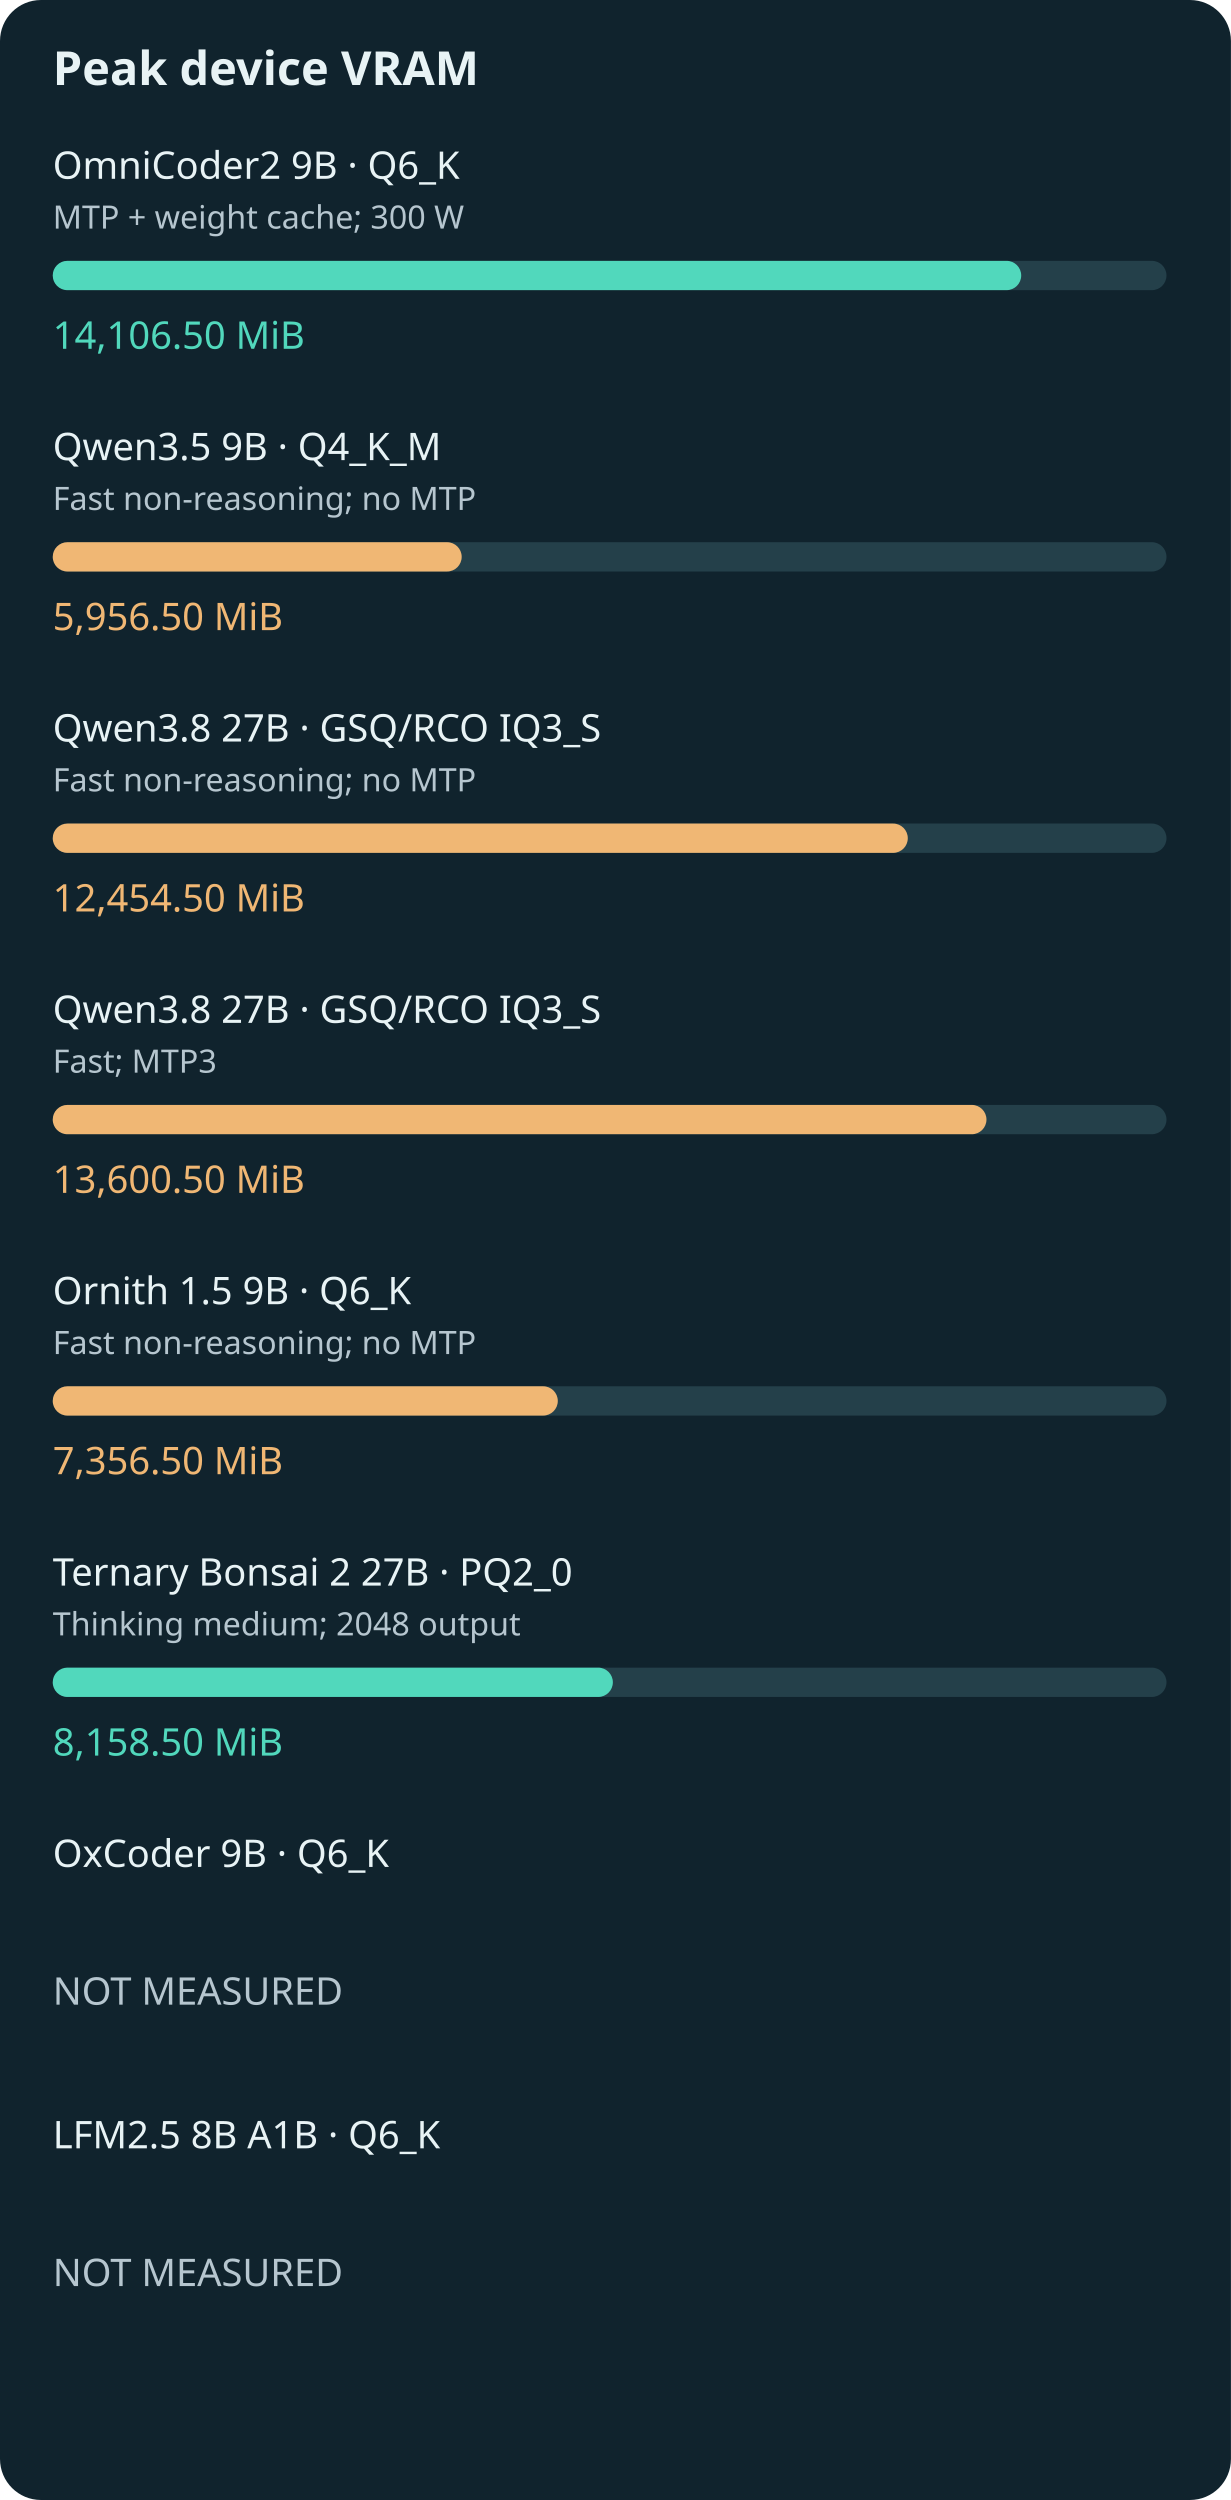
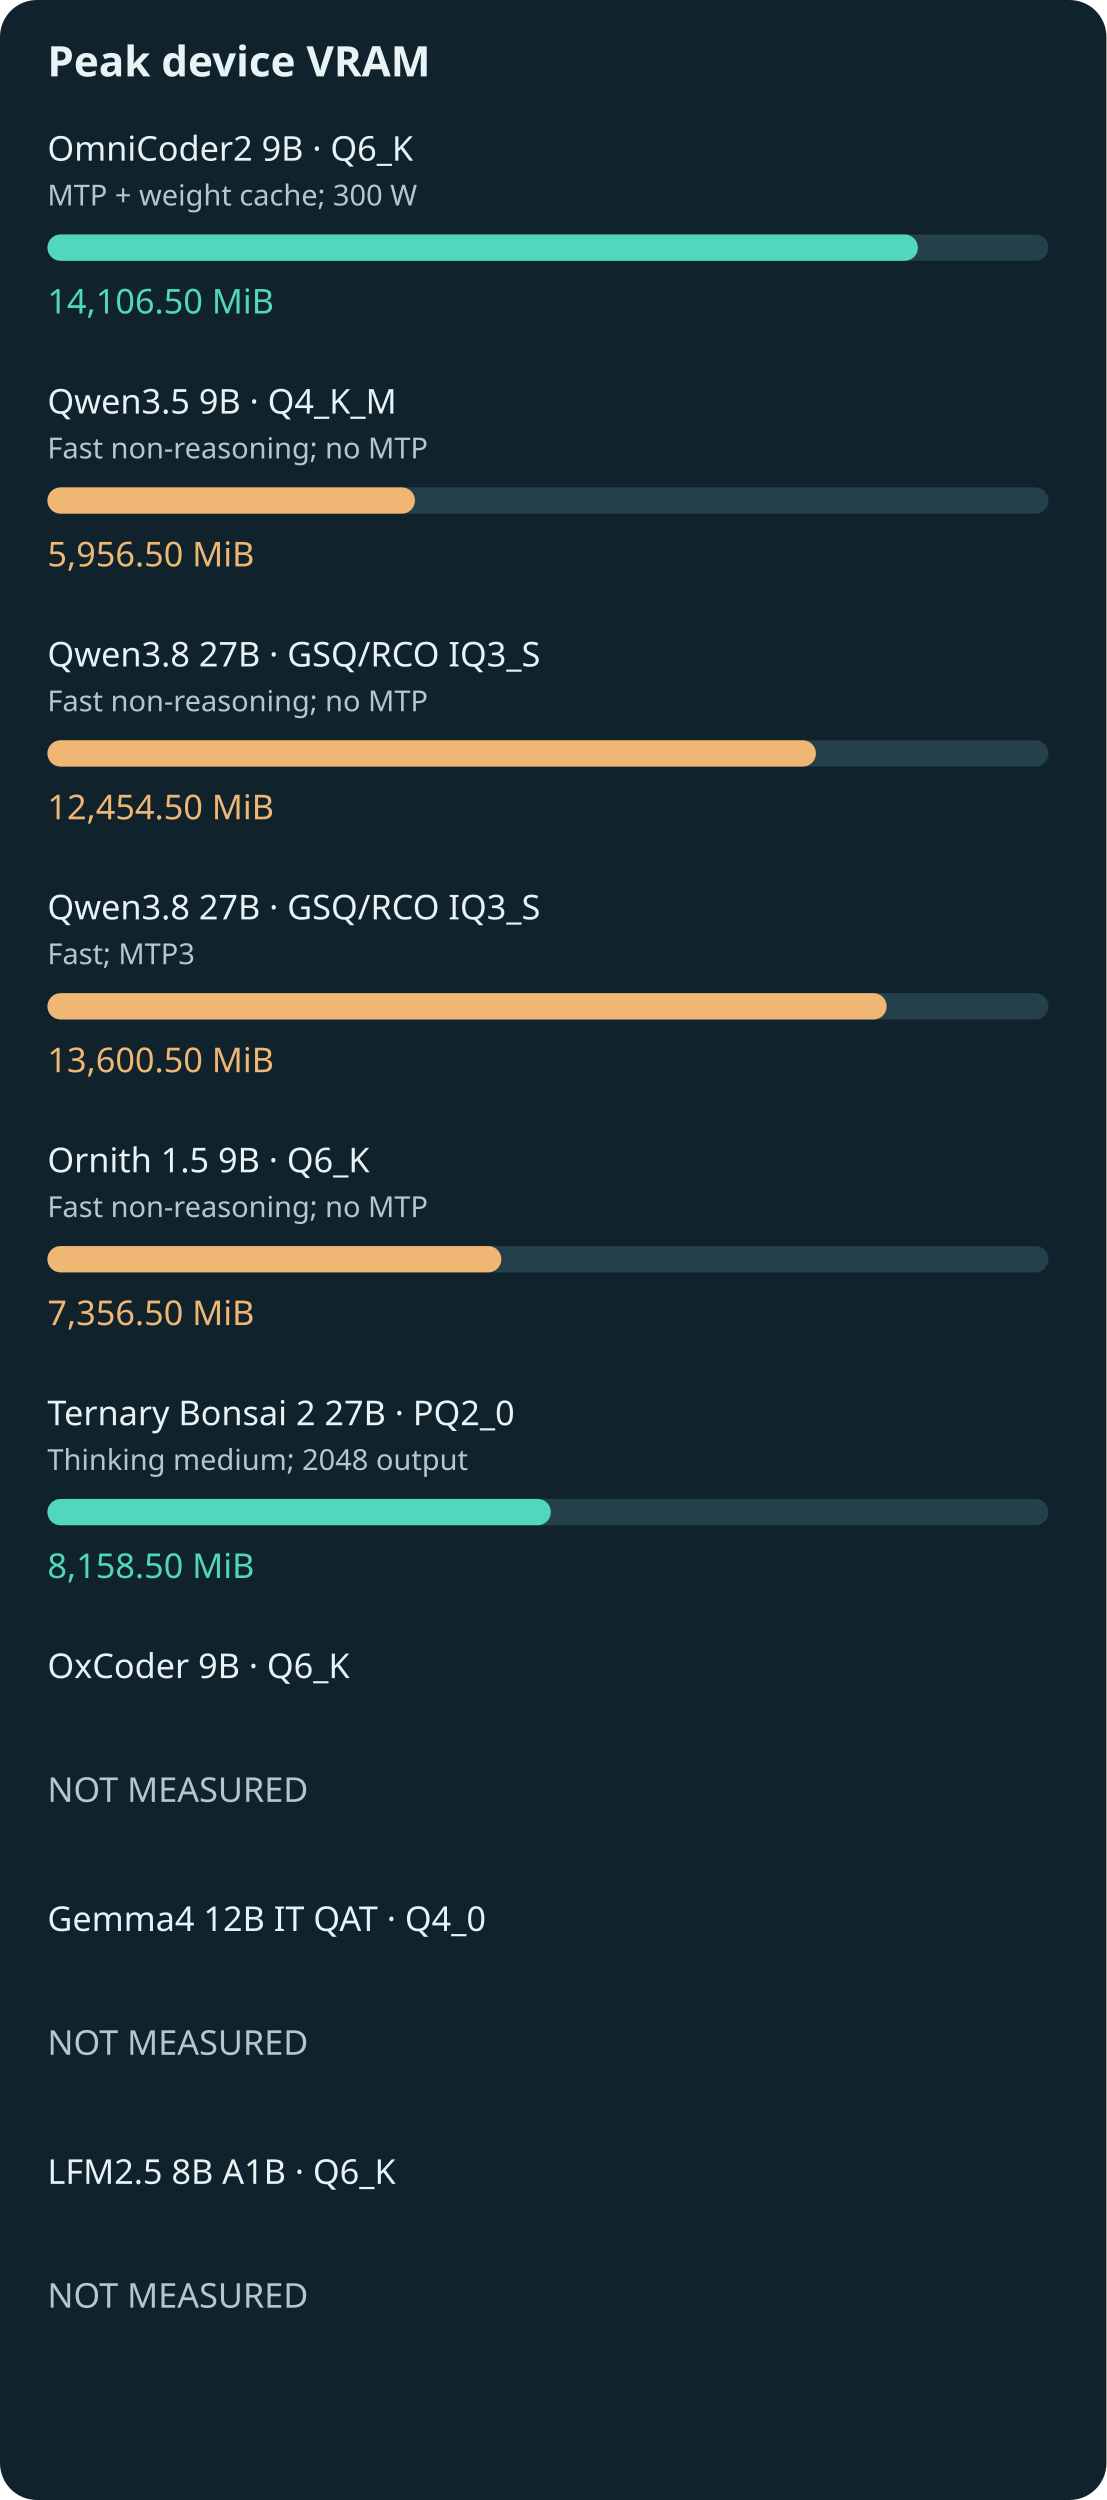
- <svg xmlns="http://www.w3.org/2000/svg" viewBox="0 0 420 853" role="img" aria-labelledby="title desc">
-   <rect width="420" height="853" rx="14" fill="#10232d" />
+ <svg xmlns="http://www.w3.org/2000/svg" viewBox="0 0 420 949" role="img" aria-labelledby="title desc">
+   <rect width="420" height="949" rx="14" fill="#10232d" />
  <g font-family="system-ui,sans-serif" fill="#e8f3f5">
    <text x="18" y="29" font-size="16" font-weight="700">Peak device VRAM</text>
    <text x="18" y="61" font-size="13">OmniCoder2 9B · Q6_K</text>
    <text x="18" y="78" font-size="11" fill="#b6c6cf">MTP + weight cache; 300 W</text>
    <rect x="18" y="89" width="380" height="10" rx="5" fill="#24404a" />
    <rect x="18" y="89" width="330.435" height="10" rx="5" fill="#51d8bc" />
    <text x="18" y="119" font-size="13" fill="#51d8bc">14,106.50 MiB</text>
    <text x="18" y="157" font-size="13">Qwen3.5 9B · Q4_K_M</text>
    <text x="18" y="174" font-size="11" fill="#b6c6cf">Fast non-reasoning; no MTP</text>
    <rect x="18" y="185" width="380" height="10" rx="5" fill="#24404a" />
    <rect x="18" y="185" width="139.527" height="10" rx="5" fill="#f0b774" />
    <text x="18" y="215" font-size="13" fill="#f0b774">5,956.50 MiB</text>
    <text x="18" y="253" font-size="13">Qwen3.8 27B · GSQ/RCO IQ3_S</text>
    <text x="18" y="270" font-size="11" fill="#b6c6cf">Fast non-reasoning; no MTP</text>
    <rect x="18" y="281" width="380" height="10" rx="5" fill="#24404a" />
    <rect x="18" y="281" width="291.738" height="10" rx="5" fill="#f0b774" />
    <text x="18" y="311" font-size="13" fill="#f0b774">12,454.50 MiB</text>
    <text x="18" y="349" font-size="13">Qwen3.8 27B · GSQ/RCO IQ3_S</text>
    <text x="18" y="366" font-size="11" fill="#b6c6cf">Fast; MTP3</text>
    <rect x="18" y="377" width="380" height="10" rx="5" fill="#24404a" />
    <rect x="18" y="377" width="318.582" height="10" rx="5" fill="#f0b774" />
    <text x="18" y="407" font-size="13" fill="#f0b774">13,600.50 MiB</text>
    <text x="18" y="445" font-size="13">Ornith 1.5 9B · Q6_K</text>
    <text x="18" y="462" font-size="11" fill="#b6c6cf">Fast non-reasoning; no MTP</text>
    <rect x="18" y="473" width="380" height="10" rx="5" fill="#24404a" />
    <rect x="18" y="473" width="172.321" height="10" rx="5" fill="#f0b774" />
    <text x="18" y="503" font-size="13" fill="#f0b774">7,356.50 MiB</text>
    <text x="18" y="541" font-size="13">Ternary Bonsai 2 27B · PQ2_0</text>
    <text x="18" y="558" font-size="11" fill="#b6c6cf">Thinking medium; 2048 output</text>
    <rect x="18" y="569" width="380" height="10" rx="5" fill="#24404a" />
    <rect x="18" y="569" width="191.107" height="10" rx="5" fill="#51d8bc" />
    <text x="18" y="599" font-size="13" fill="#51d8bc">8,158.50 MiB</text>
    <text x="18" y="637" font-size="13">OxCoder 9B · Q6_K</text>
    <text x="18" y="684" fill="#b6c6cf" font-size="13">NOT MEASURED</text>
-     <text x="18" y="733" font-size="13">LFM2.5 8B A1B · Q6_K</text>
+     <text x="18" y="733" font-size="13">Gemma4 12B IT QAT · Q4_0</text>
    <text x="18" y="780" fill="#b6c6cf" font-size="13">NOT MEASURED</text>
+     <text x="18" y="829" font-size="13">LFM2.5 8B A1B · Q6_K</text>
+     <text x="18" y="876" fill="#b6c6cf" font-size="13">NOT MEASURED</text>
  </g>
</svg>
